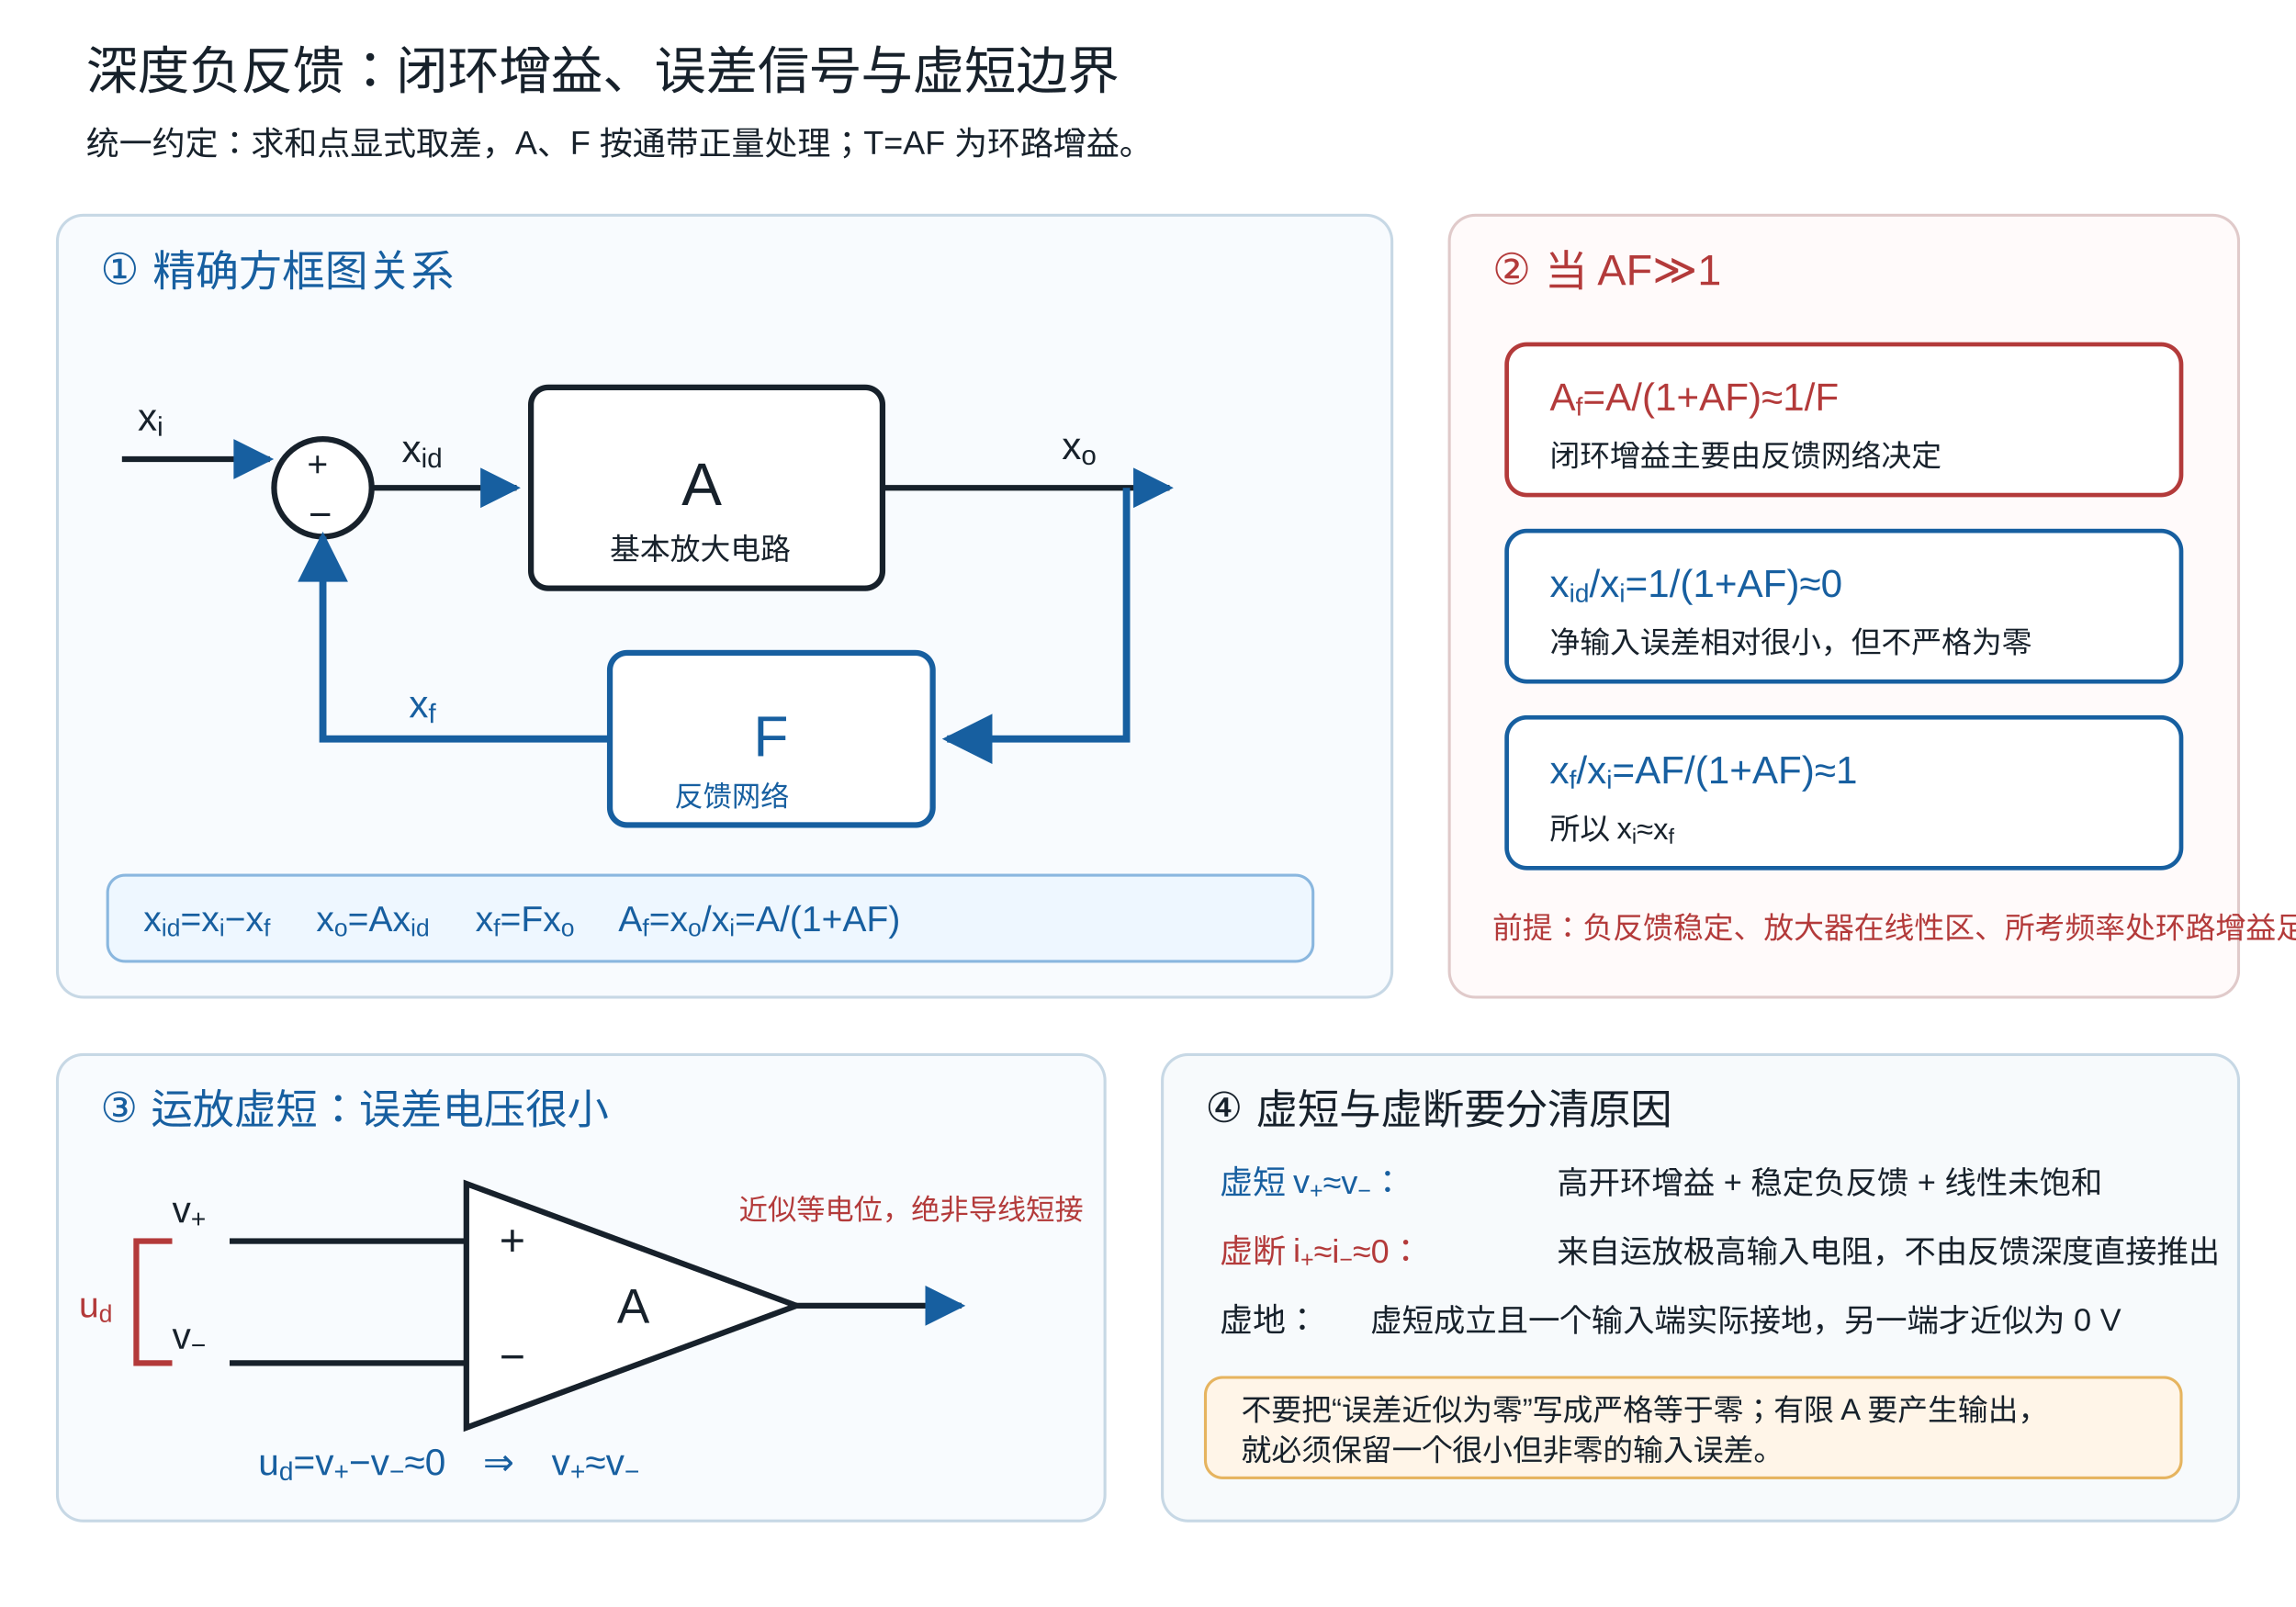
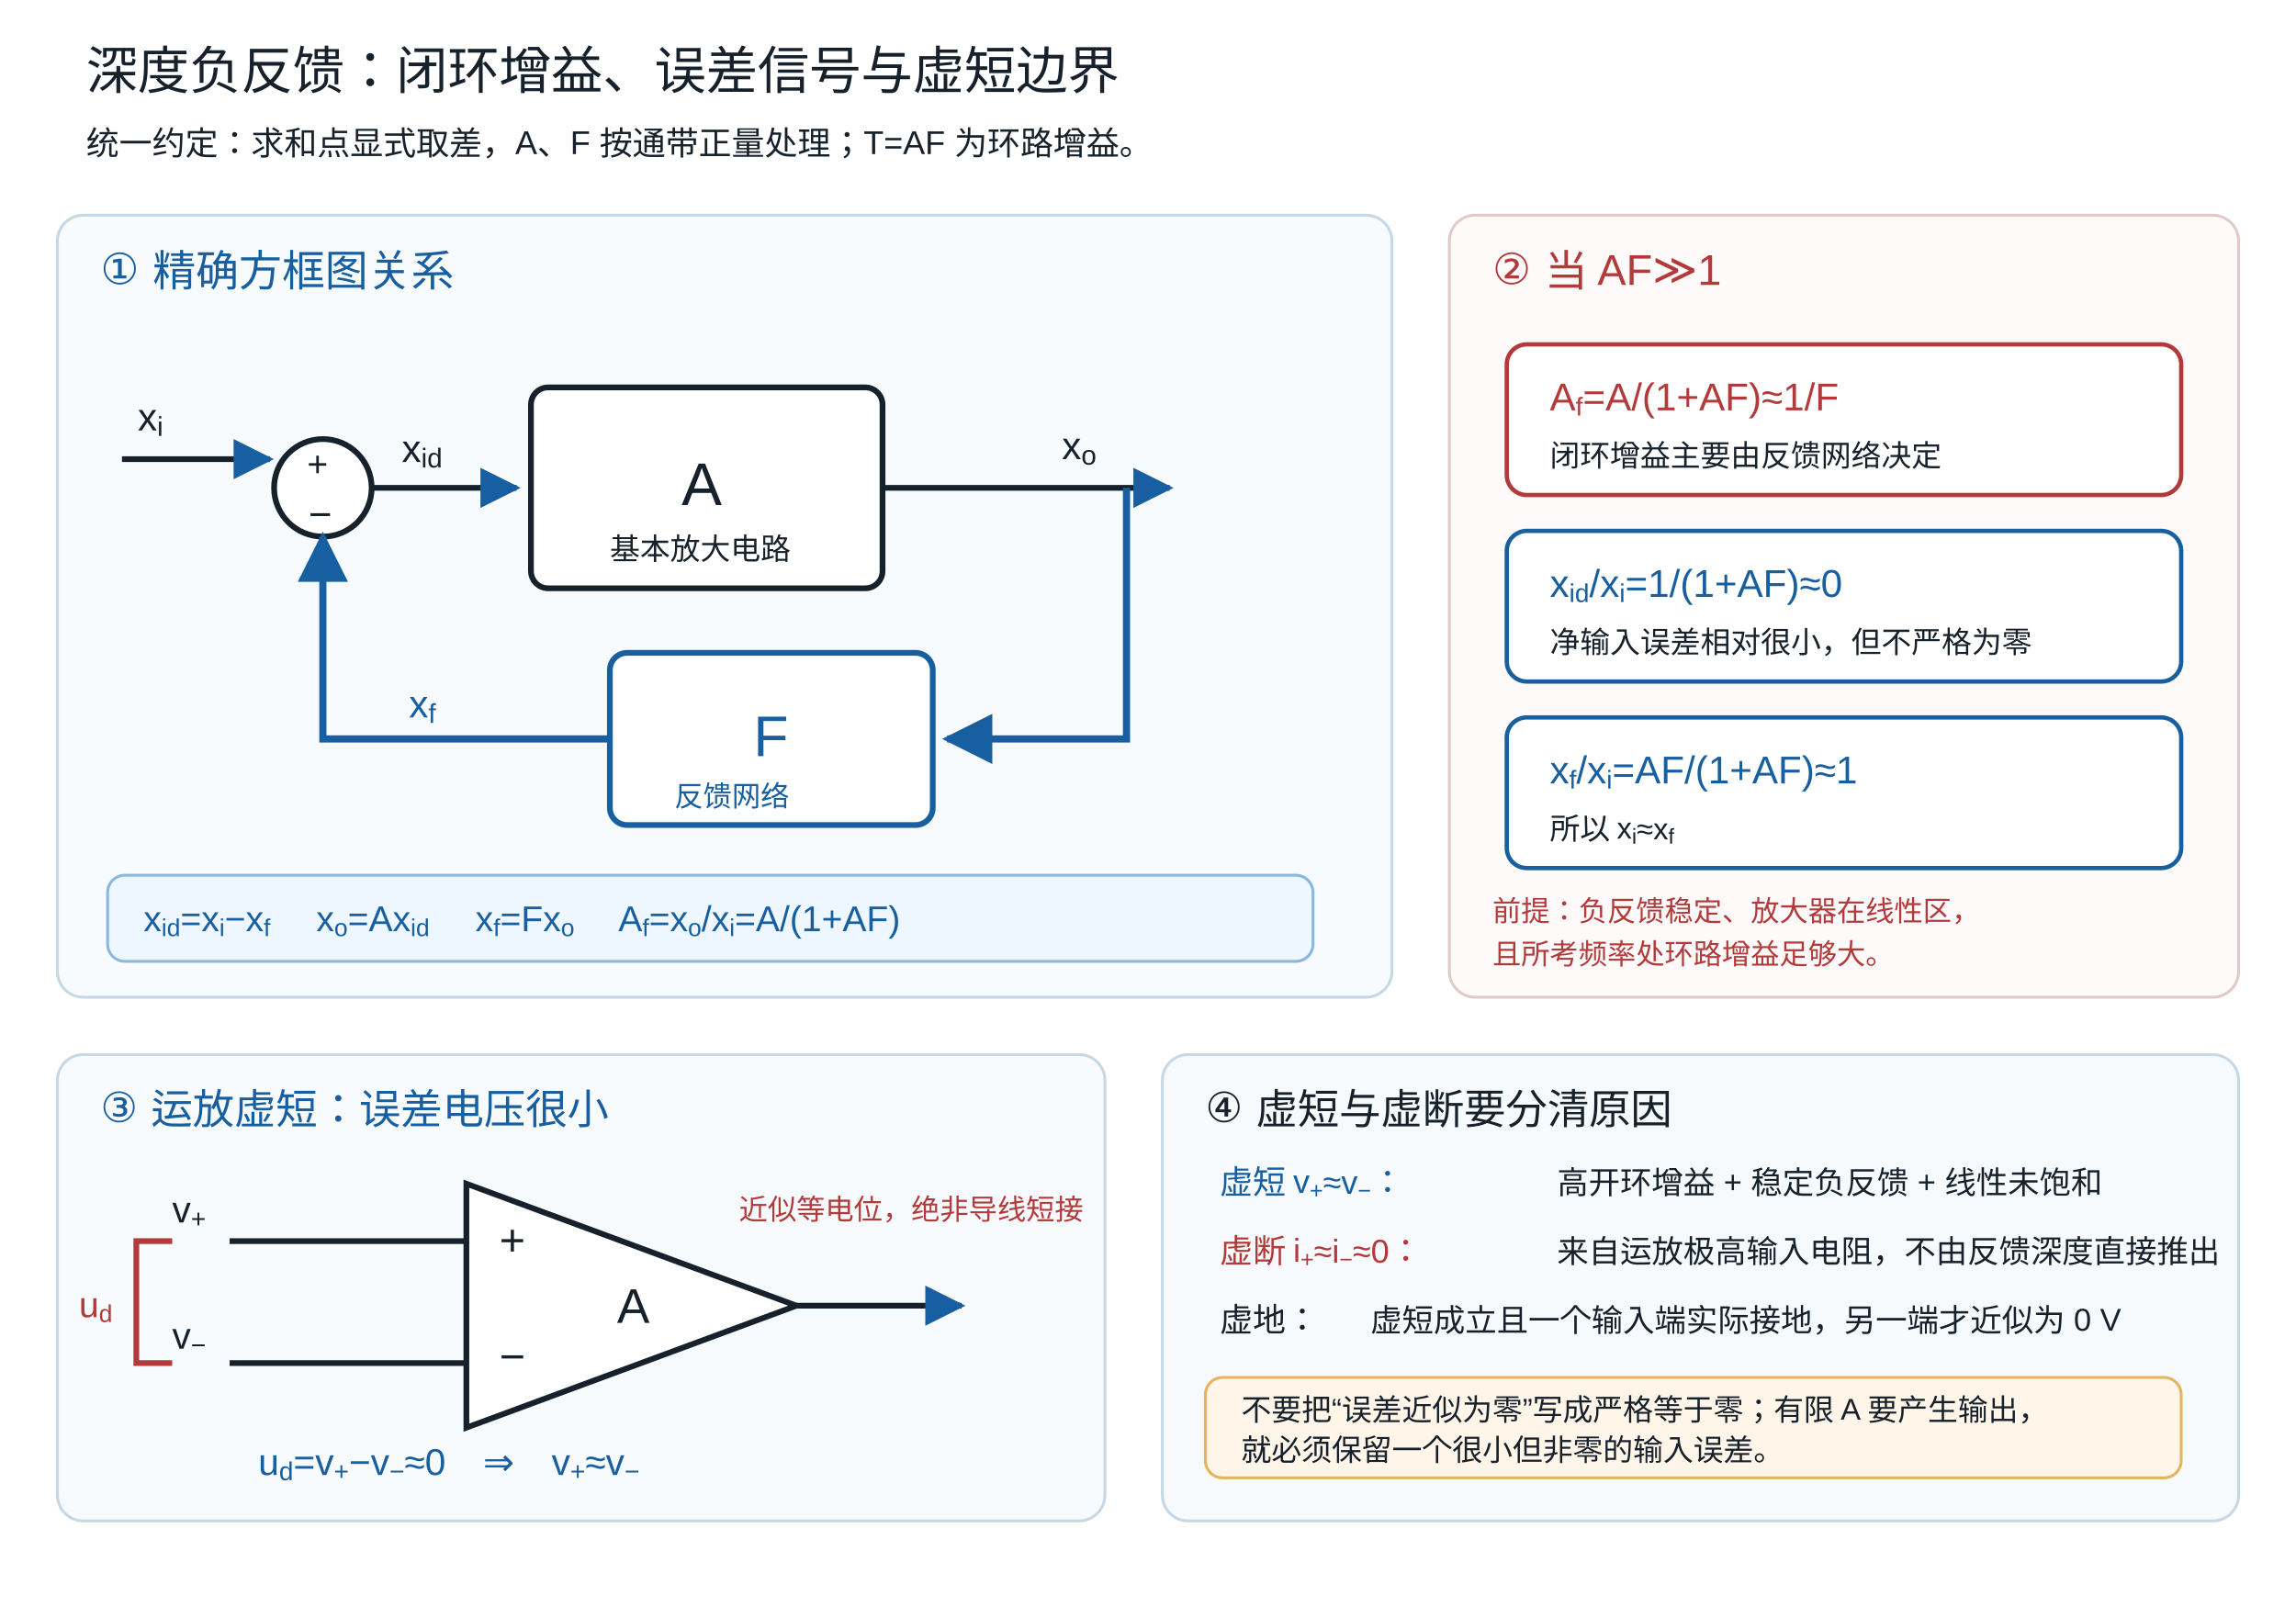
<svg xmlns="http://www.w3.org/2000/svg" width="1600" height="1120" viewBox="0 0 1600 1120">
  <defs>
    <marker id="arrowBlue" viewBox="0 0 10 10" refX="9" refY="5" markerWidth="7" markerHeight="7" orient="auto">
      <path d="M0 0 L10 5 L0 10 Z" fill="#175fa0" />
    </marker>
    <marker id="arrowRed" viewBox="0 0 10 10" refX="9" refY="5" markerWidth="7" markerHeight="7" orient="auto">
      <path d="M0 0 L10 5 L0 10 Z" fill="#b33a3a" />
    </marker>
  </defs>
  <rect width="1600" height="1120" fill="white" />
  <g font-family="Arial, PingFang SC, Microsoft YaHei, sans-serif" fill="#17212b">
    <text x="60" y="62" font-size="36">深度负反馈：闭环增益、误差信号与虚短边界</text>
    <text x="60" y="108" font-size="23">统一约定：求和点显式取差，A、F 按通带正量处理；T=AF 为环路增益。</text>
    <rect x="40" y="150" width="930" height="545" rx="18" fill="#f8fbfe" stroke="#c7d8e5" stroke-width="2" />
    <text x="70" y="198" font-size="30" fill="#175fa0">① 精确方框图关系</text>
    <circle cx="225" cy="340" r="34" fill="white" stroke="#17212b" stroke-width="4" />
    <text x="214" y="332" font-size="25">+</text>
    <text x="215" y="368" font-size="28">−</text>
    <path d="M85 320 L188 320" stroke="#17212b" stroke-width="4" marker-end="url(#arrowBlue)" />
    <text x="96" y="300" font-size="27">x<tspan baseline-shift="sub" font-size="19">i</tspan>
    </text>
    <path d="M259 340 L360 340" stroke="#17212b" stroke-width="4" marker-end="url(#arrowBlue)" />
    <text x="280" y="322" font-size="27">x<tspan baseline-shift="sub" font-size="19">id</tspan>
    </text>
    <rect x="370" y="270" width="245" height="140" rx="12" fill="white" stroke="#17212b" stroke-width="4" />
    <text x="475" y="352" font-size="42">A</text>
    <text x="425" y="390" font-size="21">基本放大电路</text>
    <path d="M615 340 L815 340" stroke="#17212b" stroke-width="4" marker-end="url(#arrowBlue)" />
    <text x="740" y="320" font-size="27">x<tspan baseline-shift="sub" font-size="19">o</tspan>
    </text>
    <path d="M785 340 L785 515 L660 515" fill="none" stroke="#175fa0" stroke-width="5" marker-end="url(#arrowBlue)" />
    <rect x="425" y="455" width="225" height="120" rx="12" fill="white" stroke="#175fa0" stroke-width="4" />
    <text x="525" y="527" font-size="40" fill="#175fa0">F</text>
    <text x="470" y="562" font-size="20" fill="#175fa0">反馈网络</text>
    <path d="M425 515 L225 515 L225 374" fill="none" stroke="#175fa0" stroke-width="5" marker-end="url(#arrowBlue)" />
    <text x="285" y="500" font-size="27" fill="#175fa0">x<tspan baseline-shift="sub" font-size="19">f</tspan>
    </text>
    <rect x="75" y="610" width="840" height="60" rx="12" fill="#eef7ff" stroke="#8ab7df" stroke-width="2" />
    <text x="100" y="649" font-size="25" fill="#175fa0">x<tspan baseline-shift="sub" font-size="17">id</tspan>=x<tspan baseline-shift="sub" font-size="17">i</tspan>−x<tspan baseline-shift="sub" font-size="17">f</tspan>　 x<tspan baseline-shift="sub" font-size="17">o</tspan>=Ax<tspan baseline-shift="sub" font-size="17">id</tspan>　 x<tspan baseline-shift="sub" font-size="17">f</tspan>=Fx<tspan baseline-shift="sub" font-size="17">o</tspan>　 A<tspan baseline-shift="sub" font-size="17">f</tspan>=x<tspan baseline-shift="sub" font-size="17">o</tspan>/x<tspan baseline-shift="sub" font-size="17">i</tspan>=A/(1+AF)</text>
    <rect x="1010" y="150" width="550" height="545" rx="18" fill="#fffafa" stroke="#e0caca" stroke-width="2" />
    <text x="1040" y="198" font-size="30" fill="#b33a3a">② 当 AF≫1</text>
    <rect x="1050" y="240" width="470" height="105" rx="14" fill="white" stroke="#b33a3a" stroke-width="3" />
    <text x="1080" y="286" font-size="27" fill="#b33a3a">A<tspan baseline-shift="sub" font-size="18">f</tspan>=A/(1+AF)≈1/F</text>
    <text x="1080" y="325" font-size="21">闭环增益主要由反馈网络决定</text>
    <rect x="1050" y="370" width="470" height="105" rx="14" fill="white" stroke="#175fa0" stroke-width="3" />
    <text x="1080" y="416" font-size="27" fill="#175fa0">x<tspan baseline-shift="sub" font-size="18">id</tspan>/x<tspan baseline-shift="sub" font-size="18">i</tspan>=1/(1+AF)≈0</text>
    <text x="1080" y="455" font-size="21">净输入误差相对很小，但不严格为零</text>
    <rect x="1050" y="500" width="470" height="105" rx="14" fill="white" stroke="#175fa0" stroke-width="3" />
    <text x="1080" y="546" font-size="27" fill="#175fa0">x<tspan baseline-shift="sub" font-size="18">f</tspan>/x<tspan baseline-shift="sub" font-size="18">i</tspan>=AF/(1+AF)≈1</text>
    <text x="1080" y="585" font-size="21">所以 x<tspan baseline-shift="sub" font-size="15">i</tspan>≈x<tspan baseline-shift="sub" font-size="15">f</tspan>
    </text>
-     <text x="1040" y="654" font-size="21" fill="#b33a3a">前提：负反馈稳定、放大器在线性区、所考频率处环路增益足够大。</text>
+     <text x="1040" y="642" font-size="20" fill="#b33a3a">前提：负反馈稳定、放大器在线性区，</text>
+     <text x="1040" y="672" font-size="20" fill="#b33a3a">且所考频率处环路增益足够大。</text>
    <rect x="40" y="735" width="730" height="325" rx="18" fill="#f8fbfe" stroke="#c7d8e5" stroke-width="2" />
    <text x="70" y="782" font-size="29" fill="#175fa0">③ 运放虚短：误差电压很小</text>
    <path d="M325 825 L325 995 L555 910 Z" fill="white" stroke="#17212b" stroke-width="4" />
    <text x="348" y="875" font-size="31">+</text>
    <text x="348" y="956" font-size="31">−</text>
    <text x="430" y="922" font-size="34">A</text>
    <path d="M160 865 L325 865" stroke="#17212b" stroke-width="4" />
    <path d="M160 950 L325 950" stroke="#17212b" stroke-width="4" />
    <text x="120" y="852" font-size="26">v<tspan baseline-shift="sub" font-size="18">+</tspan>
    </text>
    <text x="120" y="940" font-size="26">v<tspan baseline-shift="sub" font-size="18">−</tspan>
    </text>
    <path d="M120 865 L95 865 L95 950 L120 950" fill="none" stroke="#b33a3a" stroke-width="4" />
    <text x="55" y="918" font-size="25" fill="#b33a3a">u<tspan baseline-shift="sub" font-size="17">d</tspan>
    </text>
    <path d="M555 910 L670 910" stroke="#17212b" stroke-width="4" marker-end="url(#arrowBlue)" />
    <text x="180" y="1028" font-size="26" fill="#175fa0">u<tspan baseline-shift="sub" font-size="18">d</tspan>=v<tspan baseline-shift="sub" font-size="18">+</tspan>−v<tspan baseline-shift="sub" font-size="18">−</tspan>≈0　⇒　v<tspan baseline-shift="sub" font-size="18">+</tspan>≈v<tspan baseline-shift="sub" font-size="18">−</tspan>
    </text>
    <text x="515" y="850" font-size="20" fill="#b33a3a">近似等电位，绝非导线短接</text>
    <rect x="810" y="735" width="750" height="325" rx="18" fill="#f7fafc" stroke="#c7d8e5" stroke-width="2" />
    <text x="840" y="782" font-size="29">④ 虚短与虚断要分清原因</text>
    <text x="850" y="832" font-size="23" fill="#175fa0">虚短 v<tspan baseline-shift="sub" font-size="16">+</tspan>≈v<tspan baseline-shift="sub" font-size="16">−</tspan>：</text>
    <text x="1085" y="832" font-size="22">高开环增益 + 稳定负反馈 + 线性未饱和</text>
    <text x="850" y="880" font-size="23" fill="#b33a3a">虚断 i<tspan baseline-shift="sub" font-size="16">+</tspan>≈i<tspan baseline-shift="sub" font-size="16">−</tspan>≈0：</text>
    <text x="1085" y="880" font-size="22">来自运放极高输入电阻，不由反馈深度直接推出</text>
    <text x="850" y="928" font-size="23">虚地：</text>
    <text x="955" y="928" font-size="22">虚短成立且一个输入端实际接地，另一端才近似为 0 V</text>
    <rect x="840" y="960" width="680" height="70" rx="12" fill="#fff5e8" stroke="#e6b45f" stroke-width="2" />
    <text x="865" y="990" font-size="21">不要把“误差近似为零”写成严格等于零；有限 A 要产生输出，</text>
    <text x="865" y="1018" font-size="21">就必须保留一个很小但非零的输入误差。</text>
  </g>
</svg>
